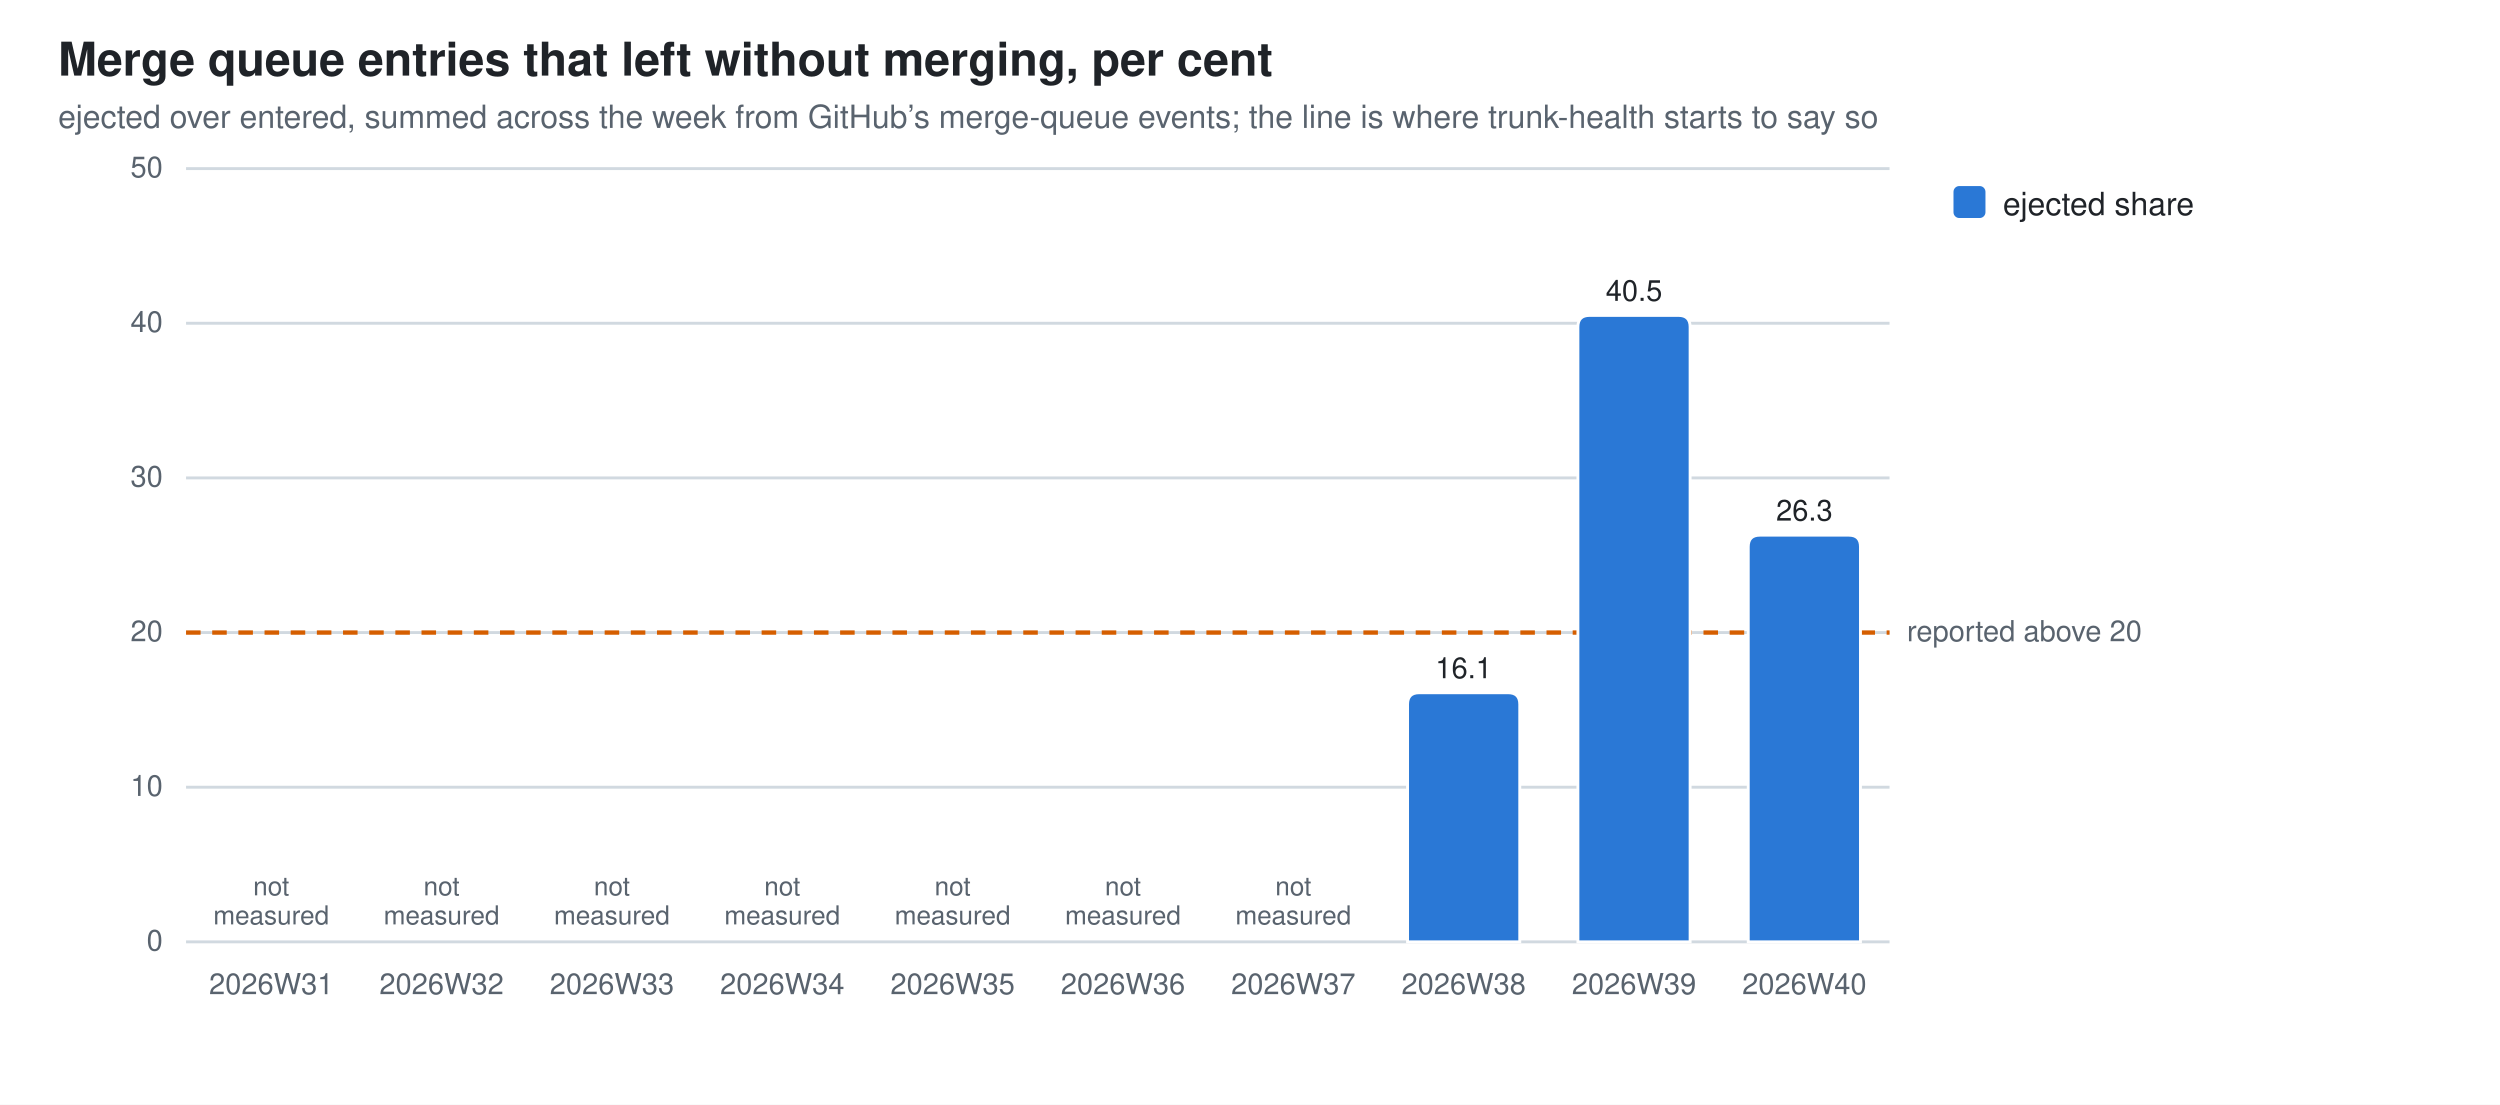
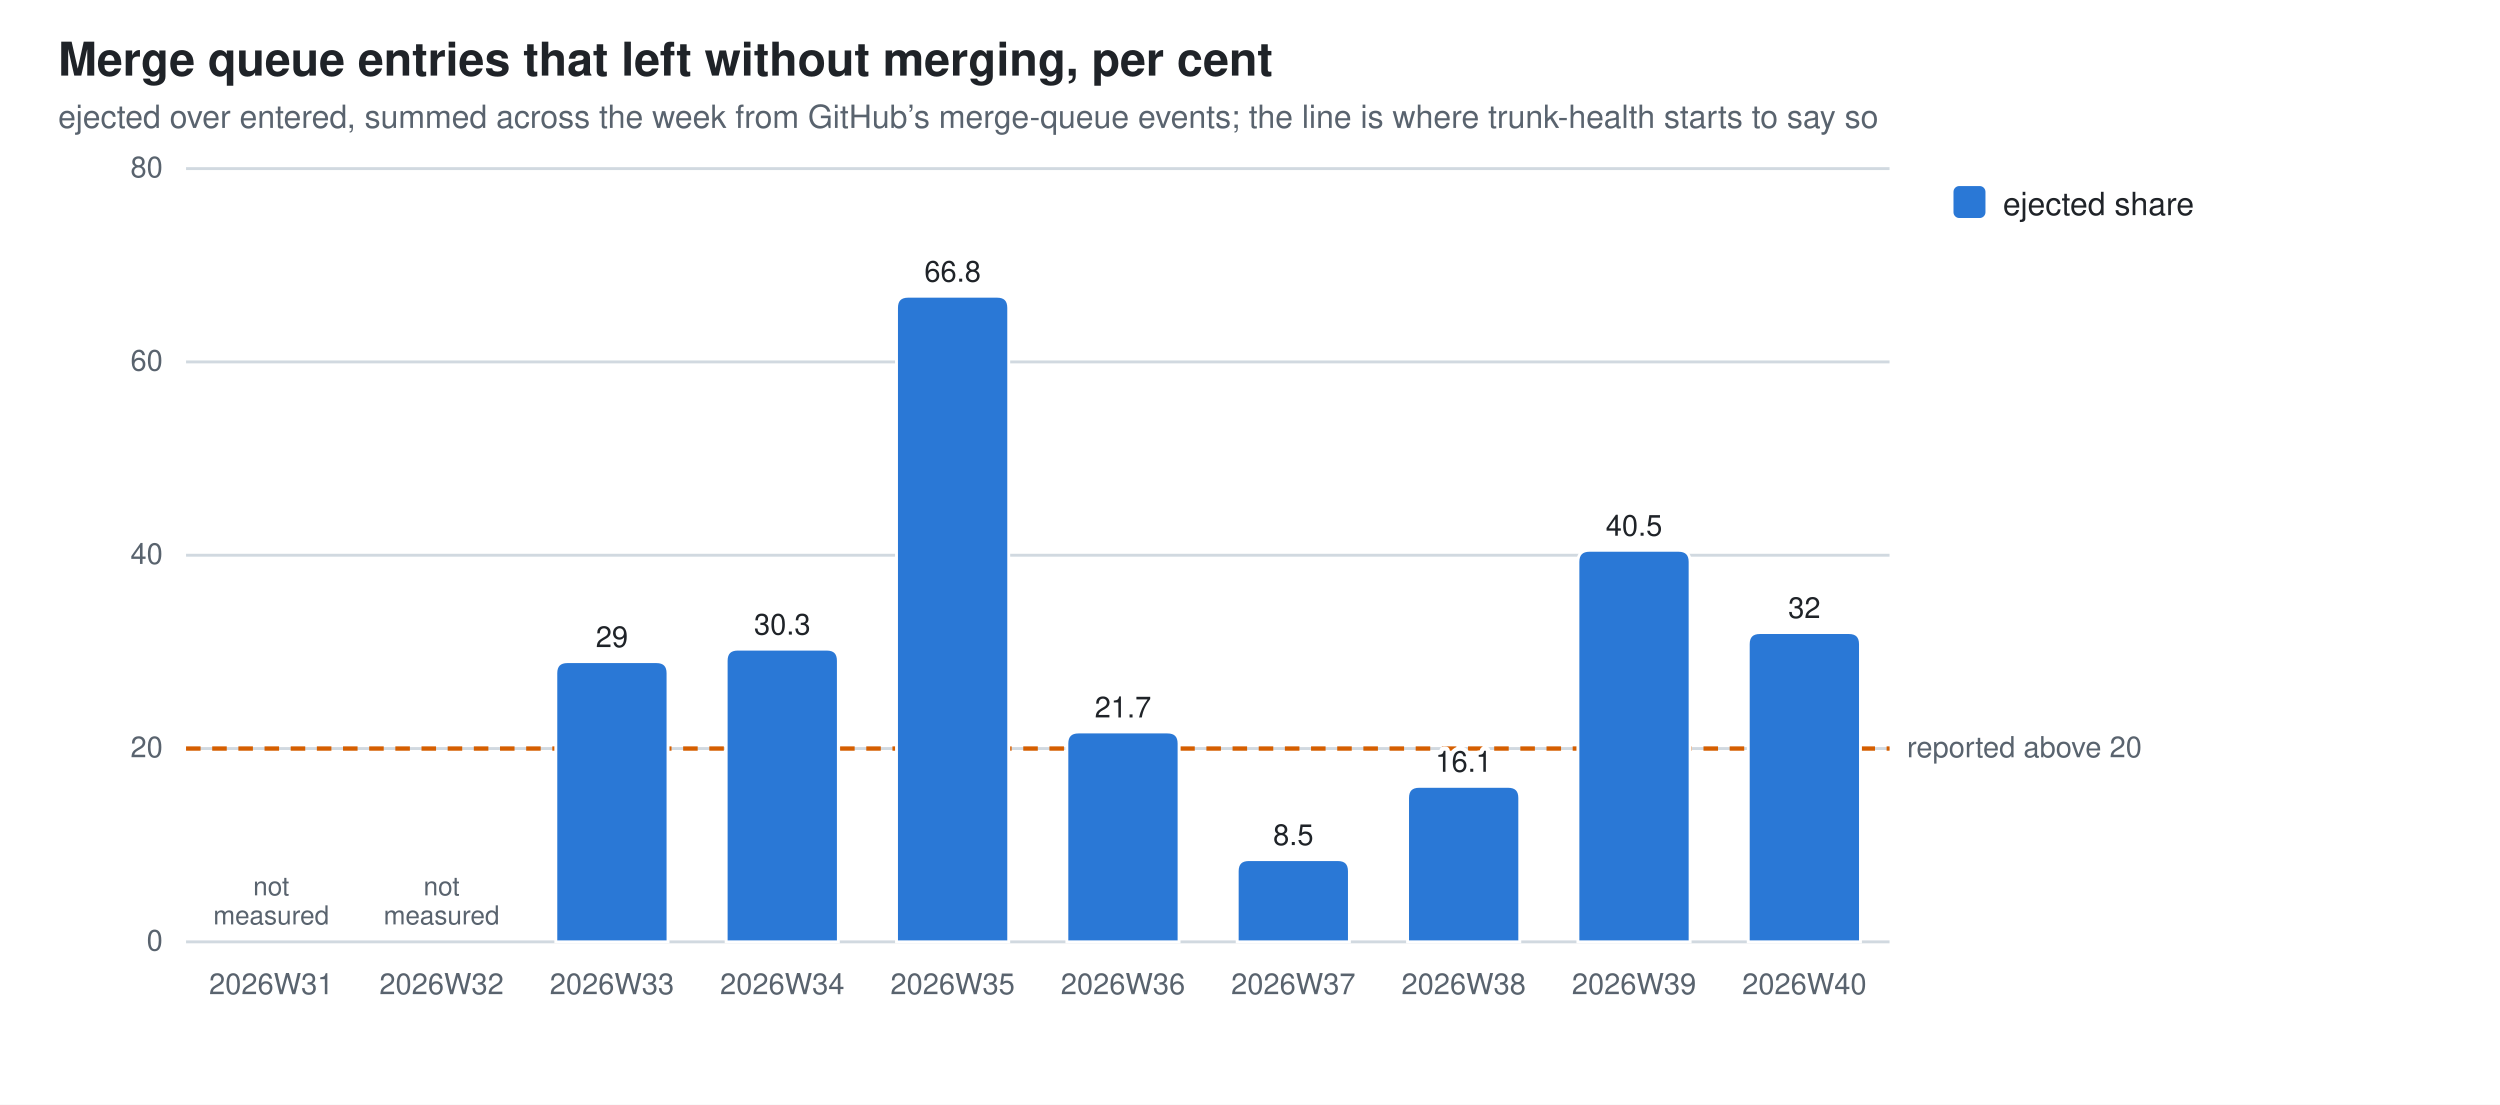
<svg xmlns="http://www.w3.org/2000/svg" width="860" height="380" viewBox="0 0 860 380" role="img" aria-label="Merge queue entries that left without merging, per cent">
  <style>
  .bg{fill:#ffffff} .fg{fill:#1f2328} .mut{fill:#59636e} .grid{stroke:#d1d9e0}
  .seg{stroke:#ffffff;stroke-width:1}
  .val{paint-order:stroke;stroke:#ffffff;stroke-width:3px;stroke-linejoin:round}
  .s0{fill:#2a78d6}
  @media (prefers-color-scheme: dark){
    .bg{fill:#0d1117} .fg{fill:#e6edf3} .mut{fill:#9198a1} .grid{stroke:#30363d}
    .seg{stroke:#0d1117} .val{stroke:#0d1117} .s0{fill:#3987e5}}
  text{font-family:-apple-system,BlinkMacSystemFont,"Segoe UI",Helvetica,Arial,sans-serif}
</style>
  <rect class="bg" width="860" height="380" />
  <text class="fg" x="20" y="26" font-size="16" font-weight="600">Merge queue entries that left without merging, per cent</text>
  <text class="mut" x="20" y="44" font-size="11">ejected over entered, summed across the week from GitHub’s merge-queue events; the line is where trunk-health starts to say so</text>
  <line class="grid" x1="64" y1="324.0" x2="650.0" y2="324.0" stroke-width="1" />
  <text class="mut" x="56" y="327.0" font-size="10" text-anchor="end">0</text>
-   <line class="grid" x1="64" y1="270.8" x2="650.0" y2="270.8" stroke-width="1" />
-   <text class="mut" x="56" y="273.8" font-size="10" text-anchor="end">10</text>
-   <line class="grid" x1="64" y1="217.6" x2="650.0" y2="217.6" stroke-width="1" />
-   <text class="mut" x="56" y="220.6" font-size="10" text-anchor="end">20</text>
-   <line class="grid" x1="64" y1="164.4" x2="650.0" y2="164.4" stroke-width="1" />
-   <text class="mut" x="56" y="167.4" font-size="10" text-anchor="end">30</text>
-   <line class="grid" x1="64" y1="111.2" x2="650.0" y2="111.2" stroke-width="1" />
-   <text class="mut" x="56" y="114.2" font-size="10" text-anchor="end">40</text>
+   <line class="grid" x1="64" y1="257.5" x2="650.0" y2="257.5" stroke-width="1" />
+   <text class="mut" x="56" y="260.5" font-size="10" text-anchor="end">20</text>
+   <line class="grid" x1="64" y1="191.0" x2="650.0" y2="191.0" stroke-width="1" />
+   <text class="mut" x="56" y="194.0" font-size="10" text-anchor="end">40</text>
+   <line class="grid" x1="64" y1="124.5" x2="650.0" y2="124.5" stroke-width="1" />
+   <text class="mut" x="56" y="127.5" font-size="10" text-anchor="end">60</text>
  <line class="grid" x1="64" y1="58.0" x2="650.0" y2="58.0" stroke-width="1" />
-   <text class="mut" x="56" y="61.0" font-size="10" text-anchor="end">50</text>
-   <line x1="64" y1="217.6" x2="650.0" y2="217.6" stroke="#D55E00" stroke-width="1.5" stroke-dasharray="5 4" />
-   <text class="mut" x="656.0" y="220.6" font-size="10">reported above 20</text>
+   <text class="mut" x="56" y="61.0" font-size="10" text-anchor="end">80</text>
+   <line x1="64" y1="257.5" x2="650.0" y2="257.5" stroke="#D55E00" stroke-width="1.5" stroke-dasharray="5 4" />
+   <text class="mut" x="656.0" y="260.5" font-size="10">reported above 20</text>
  <text class="mut" x="93.3" y="342" font-size="10" text-anchor="middle">2026W31</text>
  <text class="mut" x="93.3" y="308.0" font-size="9" text-anchor="middle">not<tspan x="93.3" dy="10">measured</tspan>
  </text>
  <text class="mut" x="151.9" y="342" font-size="10" text-anchor="middle">2026W32</text>
  <text class="mut" x="151.9" y="308.0" font-size="9" text-anchor="middle">not<tspan x="151.9" dy="10">measured</tspan>
  </text>
+   <path class="seg s0" d="M191.2,324.0 V231.6 Q191.2,227.6 195.2,227.6 H225.8 Q229.8,227.6 229.8,231.6 V324.0 Z" />
  <text class="mut" x="210.5" y="342" font-size="10" text-anchor="middle">2026W33</text>
-   <text class="mut" x="210.5" y="308.0" font-size="9" text-anchor="middle">not<tspan x="210.5" dy="10">measured</tspan>
-   </text>
+   <text class="fg val" x="210.5" y="222.6" font-size="10" text-anchor="middle">29</text>
+   <path class="seg s0" d="M249.8,324.0 V227.3 Q249.8,223.3 253.8,223.3 H284.4 Q288.4,223.3 288.4,227.3 V324.0 Z" />
  <text class="mut" x="269.1" y="342" font-size="10" text-anchor="middle">2026W34</text>
-   <text class="mut" x="269.1" y="308.0" font-size="9" text-anchor="middle">not<tspan x="269.1" dy="10">measured</tspan>
-   </text>
+   <text class="fg val" x="269.1" y="218.3" font-size="10" text-anchor="middle">30.3</text>
+   <path class="seg s0" d="M308.4,324.0 V105.9 Q308.4,101.9 312.4,101.9 H343.0 Q347.0,101.9 347.0,105.9 V324.0 Z" />
  <text class="mut" x="327.7" y="342" font-size="10" text-anchor="middle">2026W35</text>
-   <text class="mut" x="327.7" y="308.0" font-size="9" text-anchor="middle">not<tspan x="327.7" dy="10">measured</tspan>
-   </text>
+   <text class="fg val" x="327.7" y="96.9" font-size="10" text-anchor="middle">66.8</text>
+   <path class="seg s0" d="M367.0,324.0 V255.8 Q367.0,251.8 371.0,251.8 H401.6 Q405.6,251.8 405.6,255.8 V324.0 Z" />
  <text class="mut" x="386.3" y="342" font-size="10" text-anchor="middle">2026W36</text>
-   <text class="mut" x="386.3" y="308.0" font-size="9" text-anchor="middle">not<tspan x="386.3" dy="10">measured</tspan>
-   </text>
+   <text class="fg val" x="386.3" y="246.8" font-size="10" text-anchor="middle">21.7</text>
+   <path class="seg s0" d="M425.6,324.0 V299.7 Q425.6,295.7 429.6,295.7 H460.2 Q464.2,295.7 464.2,299.7 V324.0 Z" />
  <text class="mut" x="444.9" y="342" font-size="10" text-anchor="middle">2026W37</text>
-   <text class="mut" x="444.9" y="308.0" font-size="9" text-anchor="middle">not<tspan x="444.9" dy="10">measured</tspan>
-   </text>
-   <path class="seg s0" d="M484.2,324.0 V242.3 Q484.2,238.3 488.2,238.3 H518.8 Q522.8,238.3 522.8,242.3 V324.0 Z" />
+   <text class="fg val" x="444.9" y="290.7" font-size="10" text-anchor="middle">8.5</text>
+   <path class="seg s0" d="M484.2,324.0 V274.5 Q484.2,270.5 488.2,270.5 H518.8 Q522.8,270.5 522.8,274.5 V324.0 Z" />
  <text class="mut" x="503.5" y="342" font-size="10" text-anchor="middle">2026W38</text>
-   <text class="fg val" x="503.5" y="233.3" font-size="10" text-anchor="middle">16.1</text>
-   <path class="seg s0" d="M542.8,324.0 V112.5 Q542.8,108.5 546.8,108.5 H577.4 Q581.4,108.5 581.4,112.5 V324.0 Z" />
+   <text class="fg val" x="503.5" y="265.5" font-size="10" text-anchor="middle">16.1</text>
+   <path class="seg s0" d="M542.8,324.0 V193.3 Q542.8,189.3 546.8,189.3 H577.4 Q581.4,189.3 581.4,193.3 V324.0 Z" />
  <text class="mut" x="562.1" y="342" font-size="10" text-anchor="middle">2026W39</text>
-   <text class="fg val" x="562.1" y="103.5" font-size="10" text-anchor="middle">40.5</text>
-   <path class="seg s0" d="M601.4,324.0 V188.1 Q601.4,184.1 605.4,184.1 H636.0 Q640.0,184.1 640.0,188.1 V324.0 Z" />
+   <text class="fg val" x="562.1" y="184.3" font-size="10" text-anchor="middle">40.5</text>
+   <path class="seg s0" d="M601.4,324.0 V221.6 Q601.4,217.6 605.4,217.6 H636.0 Q640.0,217.6 640.0,221.6 V324.0 Z" />
  <text class="mut" x="620.7" y="342" font-size="10" text-anchor="middle">2026W40</text>
-   <text class="fg val" x="620.7" y="179.1" font-size="10" text-anchor="middle">26.3</text>
+   <text class="fg val" x="620.7" y="212.6" font-size="10" text-anchor="middle">32</text>
  <rect class="s0" x="672" y="64" width="11" height="11" rx="2" />
  <text class="fg" y="74" font-size="11">
    <tspan x="689" dy="0">ejected share</tspan>
  </text>
</svg>
